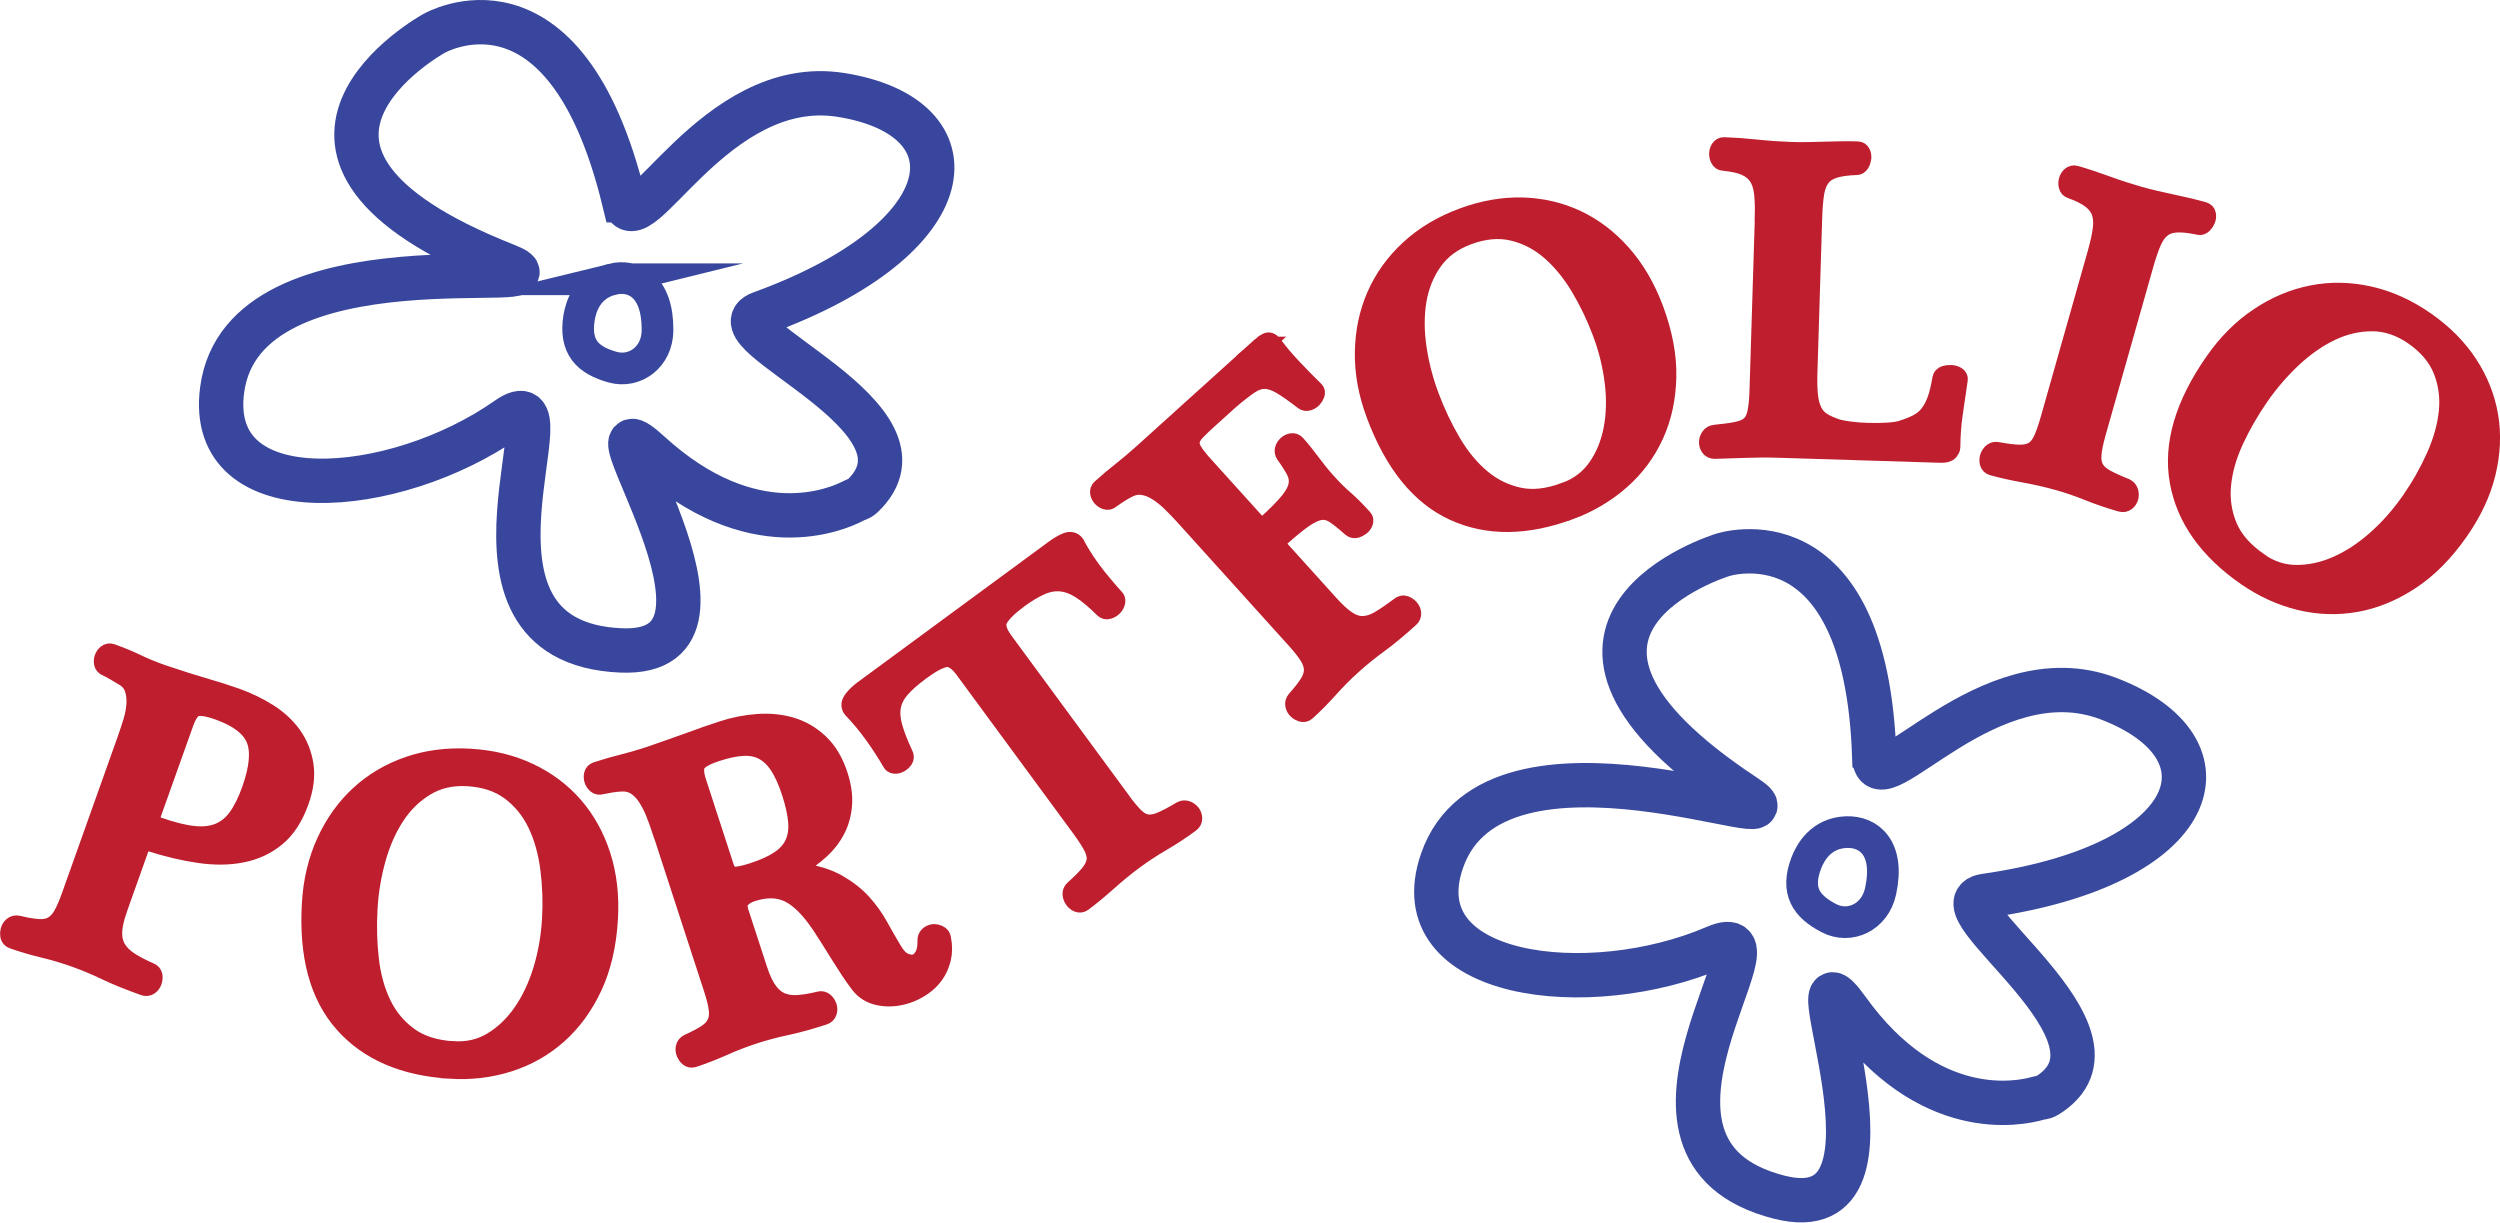
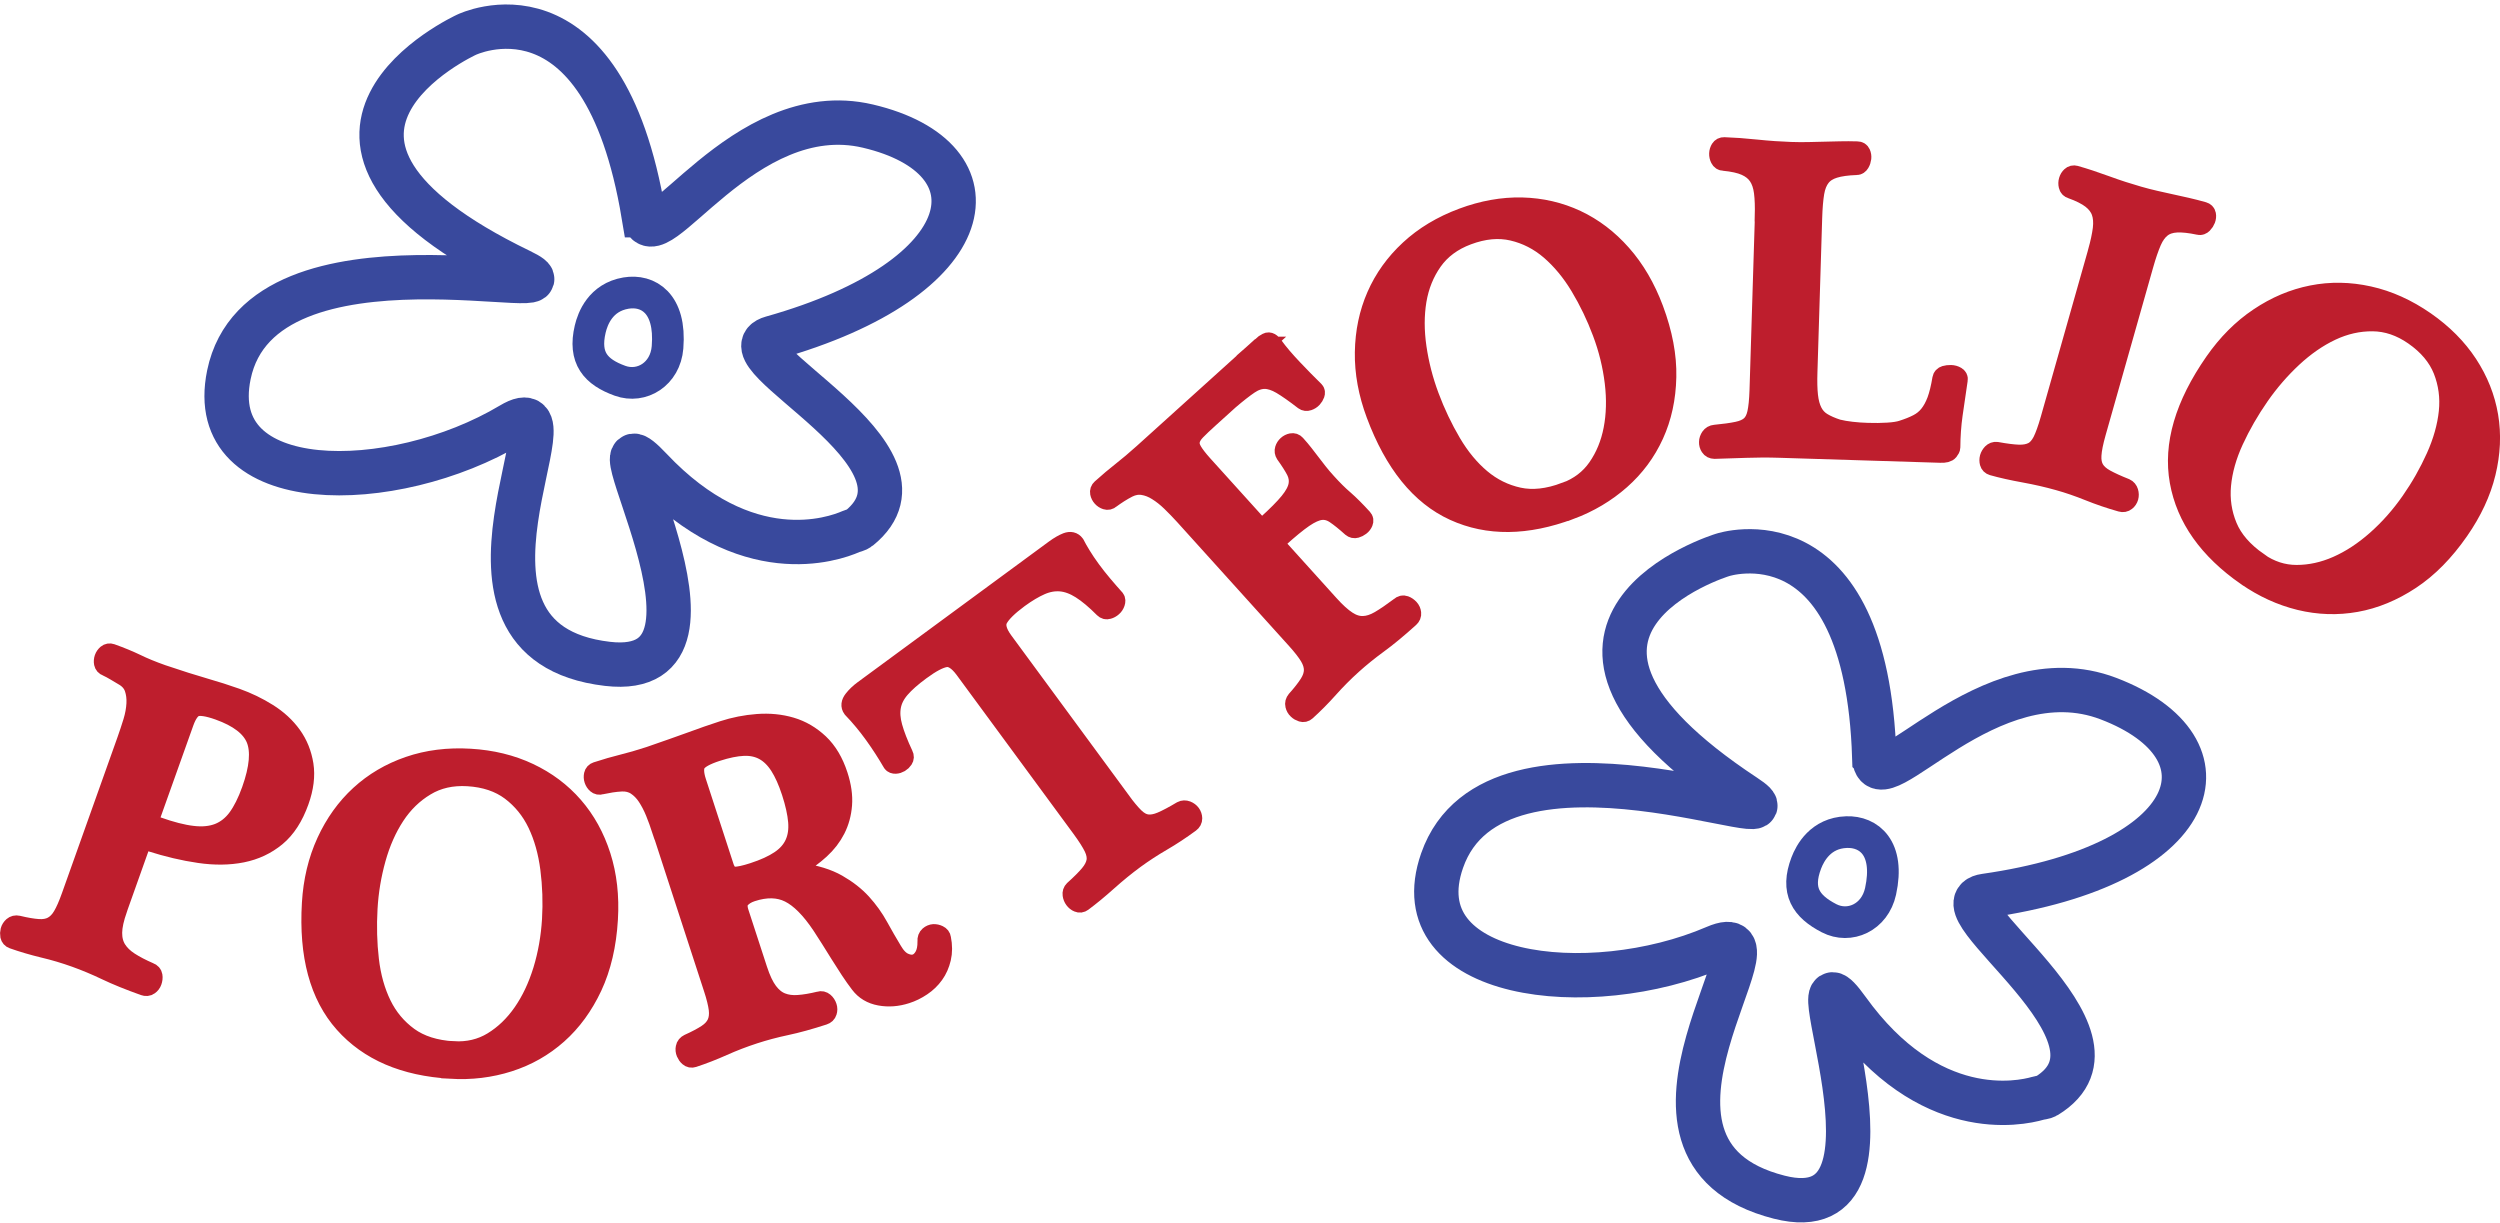
<svg xmlns="http://www.w3.org/2000/svg" id="Layer_3" data-name="Layer 3" viewBox="0 0 394.51 192.91">
  <defs>
    <style>
      .cls-1 {
+         stroke: #38479d;
        stroke-width: 5px;
      }

-       .cls-1, .cls-2, .cls-3, .cls-4 {
+       .cls-1, .cls-2, .cls-3 {
        stroke-miterlimit: 10;
      }

-       .cls-1, .cls-3, .cls-4 {
+       .cls-1, .cls-3 {
        fill: none;
-       }
- 
-       .cls-1, .cls-4 {
-         stroke: #38479d;
      }

      .cls-2 {
        fill: #be1e2d;
        stroke: #be1e2d;
        stroke-width: 3px;
      }

      .cls-3 {
        stroke: #39499d;
-       }
- 
-       .cls-3, .cls-4 {
        stroke-width: 7px;
      }
    </style>
  </defs>
  <g>
    <path class="cls-1" d="M291.38,131.31c-4.07.14-5.74,3.3-6.34,4.87-1.68,4.4-.05,6.84,3.59,8.72,3.22,1.67,7.22-.1,8.13-4.24,1.5-6.87-1.87-9.47-5.37-9.35Z" />
    <path class="cls-3" d="M295.78,119.5c.26,7.94,17.97-16.48,36.93-9.26,20.46,7.8,14.99,26.22-19.45,31.13-8.89,1.27,25.24,22.11,9.67,31.59-.39.24-.89.22-1.32.35-2.92.85-17.25,3.84-30.05-13.96-9.89-13.74,12.13,35.4-10.79,29.57-29.23-7.43,2.48-44.83-10.11-39.42-19.9,8.55-49.6,4.96-43.09-13.7,8.48-24.3,59.28-2.56,47.75-10.17-40.52-26.74-3.49-38.06-3.49-38.06,0,0,22.67-7.52,23.94,31.92Z" />
-   </g>
-   <g>
-     <path class="cls-1" d="M96.59,44.07c-3.95.97-4.94,4.41-5.21,6.07-.74,4.65,1.36,6.7,5.3,7.8,3.49.97,7.05-1.58,7.08-5.82.05-7.04-3.77-8.89-7.18-8.05Z" />
-     <path class="cls-4" d="M98.47,31.61c1.88,7.72,14.21-19.82,34.24-16.63,21.63,3.44,20.05,22.59-12.65,34.46-8.44,3.06,29.24,16.47,15.95,28.93-.33.31-.82.4-1.22.61-2.69,1.43-16.09,7.29-32.28-7.49-12.5-11.42,19.13,32.16-4.5,31.15-30.13-1.28-6.77-44.38-17.98-36.51-17.72,12.45-47.53,15.03-44.98-4.57,3.32-25.52,57.49-14.66,44.65-19.74-45.14-17.86-11.22-36.54-11.22-36.54,0,0,20.64-12.01,29.98,26.33Z" />
  </g>
  <g>
    <path class="cls-2" d="M18.6,143.42c-.53,1.5-.81,2.75-.82,3.76-.01,1.01.21,1.88.67,2.62.46.73,1.12,1.38,1.99,1.94.87.56,1.92,1.11,3.17,1.65.31.11.48.31.53.6.05.29.01.59-.1.9-.09.26-.26.48-.49.64-.23.17-.5.19-.81.08-2.38-.85-4.38-1.66-6.01-2.44-1.63-.78-3.24-1.45-4.82-2.02-1.67-.6-3.35-1.1-5.04-1.5-1.69-.41-3.31-.88-4.85-1.43-.26-.09-.42-.28-.48-.54-.05-.27-.04-.54.03-.81.07-.27.22-.5.44-.7.22-.19.49-.26.81-.19,1.28.31,2.35.49,3.22.55.87.06,1.61-.07,2.22-.4.61-.33,1.14-.86,1.57-1.6.44-.74.89-1.77,1.36-3.09l8.77-24.62c.34-.97.67-1.94.97-2.93.3-.98.47-1.93.52-2.83.05-.9-.06-1.72-.31-2.46-.26-.74-.75-1.33-1.48-1.79-.45-.26-.92-.54-1.41-.84-.49-.3-.97-.55-1.44-.77-.26-.09-.42-.27-.48-.54-.05-.27-.03-.53.06-.8.09-.26.25-.48.46-.66.21-.17.45-.21.71-.12,1.5.53,2.81,1.08,3.96,1.63,1.14.56,2.5,1.12,4.09,1.68,2.66.9,4.87,1.6,6.65,2.11,1.78.51,3.46,1.05,5.04,1.61,1.76.63,3.42,1.43,4.98,2.41,1.56.98,2.83,2.15,3.81,3.51.98,1.36,1.6,2.91,1.88,4.65.27,1.73.04,3.66-.72,5.77-.88,2.46-2.09,4.34-3.64,5.62-1.55,1.28-3.35,2.13-5.4,2.54-2.06.41-4.31.44-6.76.08-2.45-.35-5.01-.96-7.69-1.81-.44-.16-.78-.2-1.03-.14-.24.06-.48.4-.7,1.02l-3.43,9.64ZM23.7,129.1c-.13.35-.1.61.06.77.17.16.51.33,1.04.52,2.16.77,4.02,1.25,5.59,1.43,1.57.19,2.93.05,4.09-.4,1.15-.46,2.14-1.23,2.95-2.33.81-1.1,1.55-2.57,2.21-4.42,1.24-3.48,1.47-6.16.71-8.04-.77-1.88-2.71-3.38-5.84-4.5-1.72-.61-2.93-.79-3.63-.55-.71.24-1.3,1.05-1.79,2.41l-5.39,15.11Z" />
    <path class="cls-2" d="M71.11,168.73c-7.32-.43-12.94-2.84-16.84-7.23-3.91-4.39-5.62-10.72-5.13-18.97.21-3.54.98-6.77,2.32-9.69,1.34-2.92,3.11-5.39,5.31-7.41,2.2-2.02,4.78-3.54,7.74-4.56,2.96-1.02,6.19-1.43,9.69-1.22,3.4.2,6.49.95,9.27,2.26,2.78,1.31,5.13,3.07,7.06,5.29,1.93,2.22,3.38,4.84,4.35,7.87.97,3.03,1.35,6.36,1.13,10-.24,4.06-1.07,7.6-2.48,10.63-1.42,3.03-3.25,5.54-5.5,7.54-2.25,2-4.82,3.46-7.73,4.39-2.91.93-5.97,1.3-9.19,1.11ZM71.56,165.81c2.28.13,4.34-.35,6.16-1.46,1.82-1.11,3.39-2.62,4.72-4.53,1.33-1.91,2.38-4.14,3.17-6.69.78-2.55,1.25-5.23,1.42-8.02.16-2.7.07-5.38-.27-8.02s-1-5.01-2-7.1c-1-2.09-2.4-3.81-4.19-5.16-1.79-1.34-4.04-2.1-6.75-2.26-2.52-.15-4.74.35-6.65,1.51-1.92,1.15-3.52,2.71-4.8,4.67-1.28,1.96-2.28,4.22-2.99,6.77s-1.15,5.16-1.3,7.82c-.16,2.8-.09,5.52.22,8.15.31,2.64.97,4.98,1.97,7.03,1,2.05,2.41,3.73,4.23,5.06,1.82,1.32,4.17,2.07,7.06,2.24Z" />
    <path class="cls-2" d="M104.38,131c-.32-.98-.66-1.92-1.03-2.83-.37-.91-.8-1.73-1.28-2.46-.48-.73-1.05-1.3-1.7-1.73-.65-.42-1.42-.62-2.29-.58-.53.03-1.08.08-1.64.17-.56.09-1.09.19-1.6.3-.27.09-.5.04-.71-.14-.21-.18-.35-.4-.44-.67-.09-.27-.1-.53-.04-.8.06-.27.22-.44.49-.53,1.51-.49,2.88-.89,4.11-1.19,1.23-.3,2.64-.71,4.24-1.23,2.65-.91,4.84-1.69,6.58-2.32,1.73-.64,3.4-1.22,5-1.74,1.78-.58,3.6-.94,5.47-1.08s3.63.03,5.29.52c1.66.49,3.14,1.36,4.46,2.6,1.31,1.24,2.32,2.93,3.01,5.06.55,1.69.77,3.24.66,4.65-.11,1.41-.46,2.7-1.06,3.88-.6,1.18-1.42,2.24-2.46,3.19-1.04.95-2.22,1.82-3.54,2.59-.28.19-.39.4-.31.62.06.18.27.31.64.38,2.42.34,4.4.95,5.94,1.83,1.54.88,2.82,1.88,3.86,3.02,1.03,1.14,1.91,2.36,2.63,3.67.72,1.31,1.45,2.58,2.2,3.82.55.95,1.16,1.57,1.83,1.87.66.3,1.26.36,1.79.19.53-.17.97-.56,1.32-1.17.34-.6.5-1.39.48-2.37-.03-.38.08-.67.31-.87.23-.2.48-.3.74-.32.27-.01.53.05.8.18s.41.32.44.56c.23,1.15.23,2.21,0,3.17-.23.96-.6,1.81-1.13,2.54-.52.73-1.18,1.37-1.96,1.89-.79.53-1.6.93-2.45,1.2-1.42.46-2.81.57-4.17.32-1.36-.25-2.42-.88-3.2-1.91-.51-.67-1.04-1.41-1.57-2.22-.53-.81-1.06-1.63-1.58-2.47-.52-.84-1.03-1.65-1.53-2.45-.5-.79-.95-1.49-1.35-2.1-1.72-2.58-3.42-4.29-5.09-5.12-1.67-.83-3.64-.88-5.9-.14-.76.25-1.35.61-1.78,1.1-.43.48-.5,1.19-.19,2.13l2.93,8.99c.49,1.51,1.04,2.67,1.65,3.48.61.81,1.3,1.37,2.09,1.68.79.31,1.67.43,2.66.35.98-.07,2.09-.26,3.32-.56.27-.09.52-.03.75.16.23.19.4.45.5.76.09.27.09.54,0,.81-.08.27-.28.46-.59.56-2.22.72-4.2,1.27-5.95,1.64-1.75.37-3.42.82-5.02,1.34-1.69.55-3.33,1.18-4.91,1.89-1.59.71-3.16,1.32-4.71,1.83-.27.09-.5.04-.71-.14-.21-.18-.36-.4-.47-.66-.11-.26-.14-.53-.08-.82.05-.29.23-.5.53-.65,1.2-.54,2.16-1.05,2.89-1.53.73-.48,1.23-1.04,1.52-1.67.28-.63.37-1.37.27-2.22-.11-.85-.37-1.94-.81-3.27l-8.13-24.98ZM114.23,136.56c.38,1.16.92,1.73,1.63,1.72.71,0,1.71-.22,3-.64,1.73-.56,3.13-1.2,4.2-1.92,1.07-.72,1.83-1.58,2.29-2.59s.63-2.17.52-3.49c-.11-1.31-.45-2.86-1.03-4.64-.55-1.69-1.17-3.07-1.86-4.15-.69-1.07-1.5-1.87-2.43-2.38-.93-.51-2-.74-3.21-.69-1.21.05-2.62.34-4.22.86-1.73.56-2.8,1.16-3.21,1.78-.41.63-.39,1.63.06,3l4.27,13.12Z" />
    <path class="cls-2" d="M176.76,126.18c.91,1.24,1.68,2.17,2.31,2.78.63.61,1.27.96,1.95,1.05.67.09,1.43-.05,2.27-.41.84-.36,1.9-.92,3.19-1.69.25-.13.52-.14.81-.03.28.11.51.28.67.5s.25.48.26.77c0,.28-.12.52-.39.72-1.51,1.11-3,2.09-4.48,2.95-1.48.86-2.9,1.79-4.26,2.78-1.43,1.05-2.85,2.21-4.27,3.48s-2.74,2.36-3.98,3.28c-.23.17-.46.2-.72.09-.25-.1-.46-.27-.63-.5-.17-.23-.27-.48-.31-.77-.04-.29.04-.54.24-.74,1.08-.97,1.91-1.8,2.48-2.48.57-.68.92-1.36,1.04-2.02s-.01-1.4-.39-2.19c-.38-.79-1.03-1.81-1.94-3.05l-18.43-25.06c-1.02-1.39-2.02-2.01-2.97-1.86-.96.15-2.27.84-3.92,2.06-1.39,1.02-2.46,1.97-3.21,2.84-.75.87-1.22,1.79-1.4,2.77-.18.98-.11,2.06.23,3.27.33,1.2.9,2.67,1.71,4.4.13.25.12.49-.03.72-.15.23-.34.41-.56.54-.22.13-.46.21-.71.22-.25.01-.43-.06-.54-.21-.87-1.5-1.83-2.99-2.88-4.45-1.05-1.46-2.19-2.84-3.43-4.13-.3-.41-.25-.89.17-1.43.42-.54.94-1.04,1.58-1.51l30.2-22.21c.71-.52,1.36-.89,1.92-1.11.57-.21,1-.11,1.31.3.26.51.6,1.11,1.03,1.81.43.7.93,1.45,1.51,2.24.58.79,1.2,1.58,1.87,2.37.67.79,1.31,1.53,1.94,2.23.11.15.12.36.03.63-.09.27-.24.5-.45.68-.21.19-.45.32-.71.39-.26.08-.5.02-.7-.18-1.33-1.34-2.54-2.35-3.62-3.03-1.08-.68-2.13-1.07-3.16-1.16-1.02-.09-2.06.09-3.12.55-1.05.46-2.2,1.14-3.45,2.05-1.69,1.25-2.78,2.32-3.27,3.23-.49.91-.22,2.06.8,3.46l18.43,25.06Z" />
    <path class="cls-2" d="M199.05,54.63c.28-.25.58-.46.9-.62.32-.17.67.03,1.04.57.8,1.1,1.82,2.29,3.04,3.58,1.22,1.29,2.37,2.45,3.44,3.5.13.14.15.32.07.55-.08.23-.21.44-.4.65-.19.21-.42.35-.69.44-.27.09-.5.06-.69-.08-1.46-1.13-2.66-1.97-3.59-2.52-.93-.54-1.79-.82-2.59-.83-.79,0-1.61.27-2.45.84-.84.57-1.88,1.38-3.13,2.45l-3.12,2.82c-.9.81-1.61,1.48-2.11,2-.51.52-.81,1.03-.92,1.54-.11.51,0,1.05.34,1.63.33.58.89,1.3,1.67,2.17l8.22,9.1c.44.49.8.71,1.08.68s.51-.13.68-.29c1.59-1.44,2.79-2.64,3.58-3.61.79-.97,1.26-1.85,1.4-2.63.14-.79.02-1.54-.35-2.28-.38-.73-.94-1.61-1.68-2.64-.15-.24-.19-.49-.11-.75.08-.26.22-.48.43-.67.21-.19.45-.31.71-.36.27-.05.49.02.68.23.5.55.93,1.07,1.29,1.53.36.47.71.93,1.07,1.39.36.47.73.95,1.12,1.45.39.5.86,1.06,1.43,1.68.94,1.04,1.84,1.94,2.72,2.69.87.76,1.85,1.74,2.95,2.95.16.17.19.38.09.63-.1.24-.25.45-.48.62-.22.17-.46.29-.71.36-.25.07-.49.02-.71-.16-1.01-.91-1.88-1.61-2.6-2.09-.72-.48-1.46-.68-2.23-.59-.77.09-1.66.5-2.69,1.2-1.03.71-2.34,1.78-3.93,3.22-.17.16-.29.37-.36.65-.06.28.08.61.42.99l7.89,8.74c1.06,1.18,2.01,2.04,2.85,2.58.83.54,1.66.8,2.49.77.83-.02,1.69-.3,2.6-.83.9-.53,1.97-1.26,3.21-2.19.24-.22.5-.28.78-.18.28.1.52.27.74.51.19.21.3.45.33.74.03.28-.07.53-.31.75-1.87,1.69-3.54,3.07-5,4.13-1.46,1.07-2.81,2.16-4.06,3.29-1.32,1.19-2.55,2.43-3.71,3.73-1.16,1.3-2.34,2.49-3.56,3.59-.21.19-.44.24-.7.16-.26-.08-.49-.21-.7-.41-.21-.19-.34-.43-.41-.72-.07-.28,0-.55.21-.81.88-.98,1.55-1.84,2.02-2.58.47-.74.7-1.45.71-2.15,0-.69-.22-1.41-.66-2.14-.44-.73-1.13-1.62-2.07-2.66l-17.65-19.55c-.69-.76-1.39-1.48-2.1-2.17s-1.43-1.26-2.17-1.72c-.74-.47-1.49-.76-2.26-.88-.77-.12-1.55.01-2.33.4-.48.24-.95.52-1.43.82-.48.31-.92.61-1.34.92-.21.19-.44.24-.7.16-.26-.08-.48-.22-.67-.43-.19-.21-.31-.45-.36-.71-.05-.27.03-.5.23-.68,1.18-1.06,2.27-1.98,3.27-2.76,1-.78,2.12-1.73,3.37-2.85l18.67-16.86Z" />
    <path class="cls-2" d="M247.78,80.48c-6.87,2.57-12.98,2.63-18.33.19-5.35-2.44-9.47-7.53-12.36-15.28-1.24-3.33-1.84-6.59-1.79-9.8.05-3.21.67-6.18,1.87-8.92,1.2-2.74,2.94-5.17,5.24-7.3,2.3-2.13,5.09-3.81,8.37-5.03,3.19-1.19,6.33-1.75,9.4-1.68,3.07.08,5.93.74,8.6,1.99,2.66,1.25,5.05,3.06,7.15,5.44,2.11,2.38,3.8,5.27,5.08,8.69,1.42,3.81,2.1,7.38,2.02,10.72-.07,3.34-.73,6.38-1.98,9.12-1.25,2.74-3.01,5.12-5.3,7.14-2.29,2.02-4.94,3.6-7.96,4.73ZM247.01,77.63c2.14-.8,3.83-2.08,5.04-3.83,1.22-1.75,2.05-3.77,2.49-6.05.44-2.28.51-4.75.19-7.4-.32-2.65-.96-5.29-1.95-7.91-.95-2.54-2.11-4.95-3.48-7.23-1.37-2.28-2.94-4.17-4.7-5.69-1.76-1.51-3.73-2.52-5.92-3.03-2.18-.51-4.54-.29-7.08.66-2.36.88-4.19,2.24-5.48,4.06-1.29,1.83-2.12,3.9-2.51,6.21-.38,2.31-.38,4.78,0,7.4.38,2.62,1.04,5.18,1.97,7.68.98,2.63,2.15,5.08,3.5,7.37,1.35,2.29,2.9,4.16,4.65,5.63,1.75,1.47,3.72,2.44,5.91,2.92,2.2.48,4.65.21,7.36-.81Z" />
    <path class="cls-2" d="M278.41,34.06c.04-1.45,0-2.69-.13-3.72-.13-1.03-.42-1.88-.87-2.55-.45-.67-1.1-1.19-1.95-1.57-.85-.38-2-.63-3.45-.77-.28,0-.49-.14-.62-.4-.13-.26-.19-.53-.18-.81s.09-.53.23-.76c.15-.23.36-.34.64-.33,1.49.05,3.2.17,5.11.37,1.91.2,3.71.32,5.39.38.98.03,1.9.04,2.77.02.86-.02,1.71-.04,2.53-.06.82-.02,1.65-.04,2.49-.06.84-.02,1.75-.02,2.73.01.28,0,.47.13.58.37.11.24.15.5.12.77s-.12.55-.27.8c-.15.25-.34.38-.57.37-1.45.05-2.62.21-3.52.49-.9.28-1.59.72-2.07,1.34-.49.62-.82,1.44-.99,2.46-.17,1.02-.28,2.33-.33,3.92l-.75,24.37c-.05,1.5-.02,2.75.09,3.75.11,1.01.34,1.86.69,2.54.35.69.85,1.23,1.49,1.62.64.39,1.45.75,2.42,1.06.65.16,1.38.29,2.2.38.81.09,1.67.16,2.55.18,1.12.04,2.17.02,3.16-.04.98-.06,1.73-.18,2.25-.35.94-.3,1.76-.62,2.45-.98.69-.35,1.28-.82,1.76-1.42.48-.59.89-1.34,1.23-2.24.33-.9.61-2.05.84-3.44.05-.28.22-.46.51-.55.28-.08.59-.12.91-.11.33.01.62.09.87.24.25.15.35.34.3.57-.3,1.95-.56,3.78-.8,5.48-.24,1.7-.36,3.44-.37,5.21,0,.14-.1.34-.3.59-.2.25-.64.37-1.34.34l-25.42-.79c-1.82-.06-3.57-.05-5.26.01-1.68.06-3.35.12-4.98.16-.33-.01-.57-.13-.72-.37-.16-.24-.23-.5-.22-.78,0-.28.1-.54.27-.8.17-.25.42-.4.75-.43,1.45-.14,2.63-.3,3.52-.49.89-.18,1.58-.49,2.06-.92.48-.43.82-1.07,1.01-1.93.19-.86.31-2.06.36-3.6l.85-27.45v-.07Z" />
    <path class="cls-2" d="M330.97,39.75c.39-1.39.65-2.61.78-3.64.12-1.03.05-1.93-.22-2.68-.27-.76-.78-1.42-1.51-1.99-.74-.57-1.79-1.1-3.16-1.59-.27-.08-.44-.26-.5-.54-.07-.28-.06-.56.02-.83s.21-.5.41-.68c.2-.19.43-.24.7-.17,1.44.41,3.06.94,4.86,1.6,1.8.66,3.52,1.21,5.13,1.67.94.27,1.84.5,2.68.69.84.19,1.66.38,2.47.55.8.18,1.61.36,2.43.54.82.19,1.7.41,2.65.68.27.08.43.24.48.5.05.26.02.52-.08.78-.1.26-.25.5-.46.71-.21.21-.42.28-.64.22-1.42-.3-2.6-.43-3.53-.38-.94.05-1.72.31-2.34.79-.62.48-1.14,1.19-1.55,2.14-.41.95-.84,2.19-1.27,3.72l-7.49,26.43c-.42,1.48-.66,2.67-.71,3.55-.06.88.09,1.62.43,2.2.34.58.91,1.1,1.71,1.54.8.44,1.85.92,3.16,1.44.26.12.43.33.52.62.09.29.09.57.02.84-.08.27-.23.5-.45.67-.22.18-.49.23-.8.14-1.8-.51-3.49-1.09-5.08-1.73-1.59-.64-3.19-1.2-4.81-1.65-1.71-.48-3.5-.89-5.37-1.23-1.87-.34-3.55-.71-5.03-1.13-.27-.08-.44-.25-.51-.51-.07-.26-.07-.53,0-.8.08-.27.22-.51.42-.72.21-.21.45-.3.73-.27,1.43.26,2.59.41,3.48.44.89.03,1.63-.11,2.23-.42.6-.31,1.09-.87,1.49-1.65.39-.79.8-1.92,1.22-3.4l7.49-26.43Z" />
    <path class="cls-2" d="M354.48,90.94c-6.02-4.19-9.55-9.17-10.59-14.96-1.04-5.79.8-12.07,5.52-18.86,2.03-2.91,4.37-5.27,7.04-7.05,2.66-1.79,5.46-2.97,8.4-3.55,2.93-.58,5.93-.53,8.99.15,3.06.68,6.02,2.01,8.9,4.01,2.8,1.95,5.04,4.2,6.73,6.77,1.68,2.57,2.77,5.3,3.26,8.2.49,2.9.35,5.89-.4,8.98-.75,3.09-2.17,6.13-4.25,9.12-2.32,3.34-4.87,5.93-7.66,7.77-2.79,1.84-5.66,3.03-8.62,3.56-2.96.53-5.92.43-8.89-.29-2.97-.73-5.77-2.01-8.42-3.85ZM356.39,88.69c1.88,1.31,3.88,1.96,6.02,1.96,2.13,0,4.26-.46,6.39-1.4,2.13-.94,4.19-2.29,6.19-4.06,2-1.77,3.8-3.8,5.4-6.1,1.55-2.22,2.87-4.55,3.96-6.98,1.09-2.43,1.76-4.8,2-7.1.24-2.31-.06-4.5-.88-6.59-.83-2.08-2.35-3.9-4.58-5.45-2.07-1.44-4.22-2.17-6.46-2.19-2.24-.02-4.41.47-6.53,1.47-2.12,1-4.15,2.41-6.09,4.21-1.94,1.81-3.67,3.81-5.19,5.99-1.6,2.3-2.96,4.66-4.07,7.07-1.11,2.41-1.77,4.76-1.98,7.03-.21,2.27.11,4.44.97,6.52.86,2.08,2.48,3.94,4.86,5.6Z" />
  </g>
+   <g>
+     <path class="cls-1" d="M98.78,46.25c-4.02.68-5.25,4.03-5.64,5.67-1.08,4.58.86,6.78,4.71,8.17,3.41,1.23,7.15-1.05,7.49-5.28.57-7.01-3.1-9.14-6.56-8.56Z" />
+     <path class="cls-3" d="M101.58,33.96c1.3,7.84,15.63-18.71,35.38-14.06,21.31,5.02,18.32,24.01-15.16,33.43-8.64,2.43,27.94,18.58,13.76,30.03-.35.29-.85.34-1.27.52-2.78,1.22-16.59,6.08-31.63-9.86-11.62-12.31,16.71,33.48-6.79,30.74-29.96-3.5-3.47-44.76-15.23-37.74-18.6,11.1-48.51,11.47-44.52-7.88,5.2-25.2,58.42-10.37,45.99-16.39-43.7-21.15-8.49-37.27-8.49-37.27,0,0,21.47-10.45,27.95,28.48Z" />
+   </g>
</svg>
